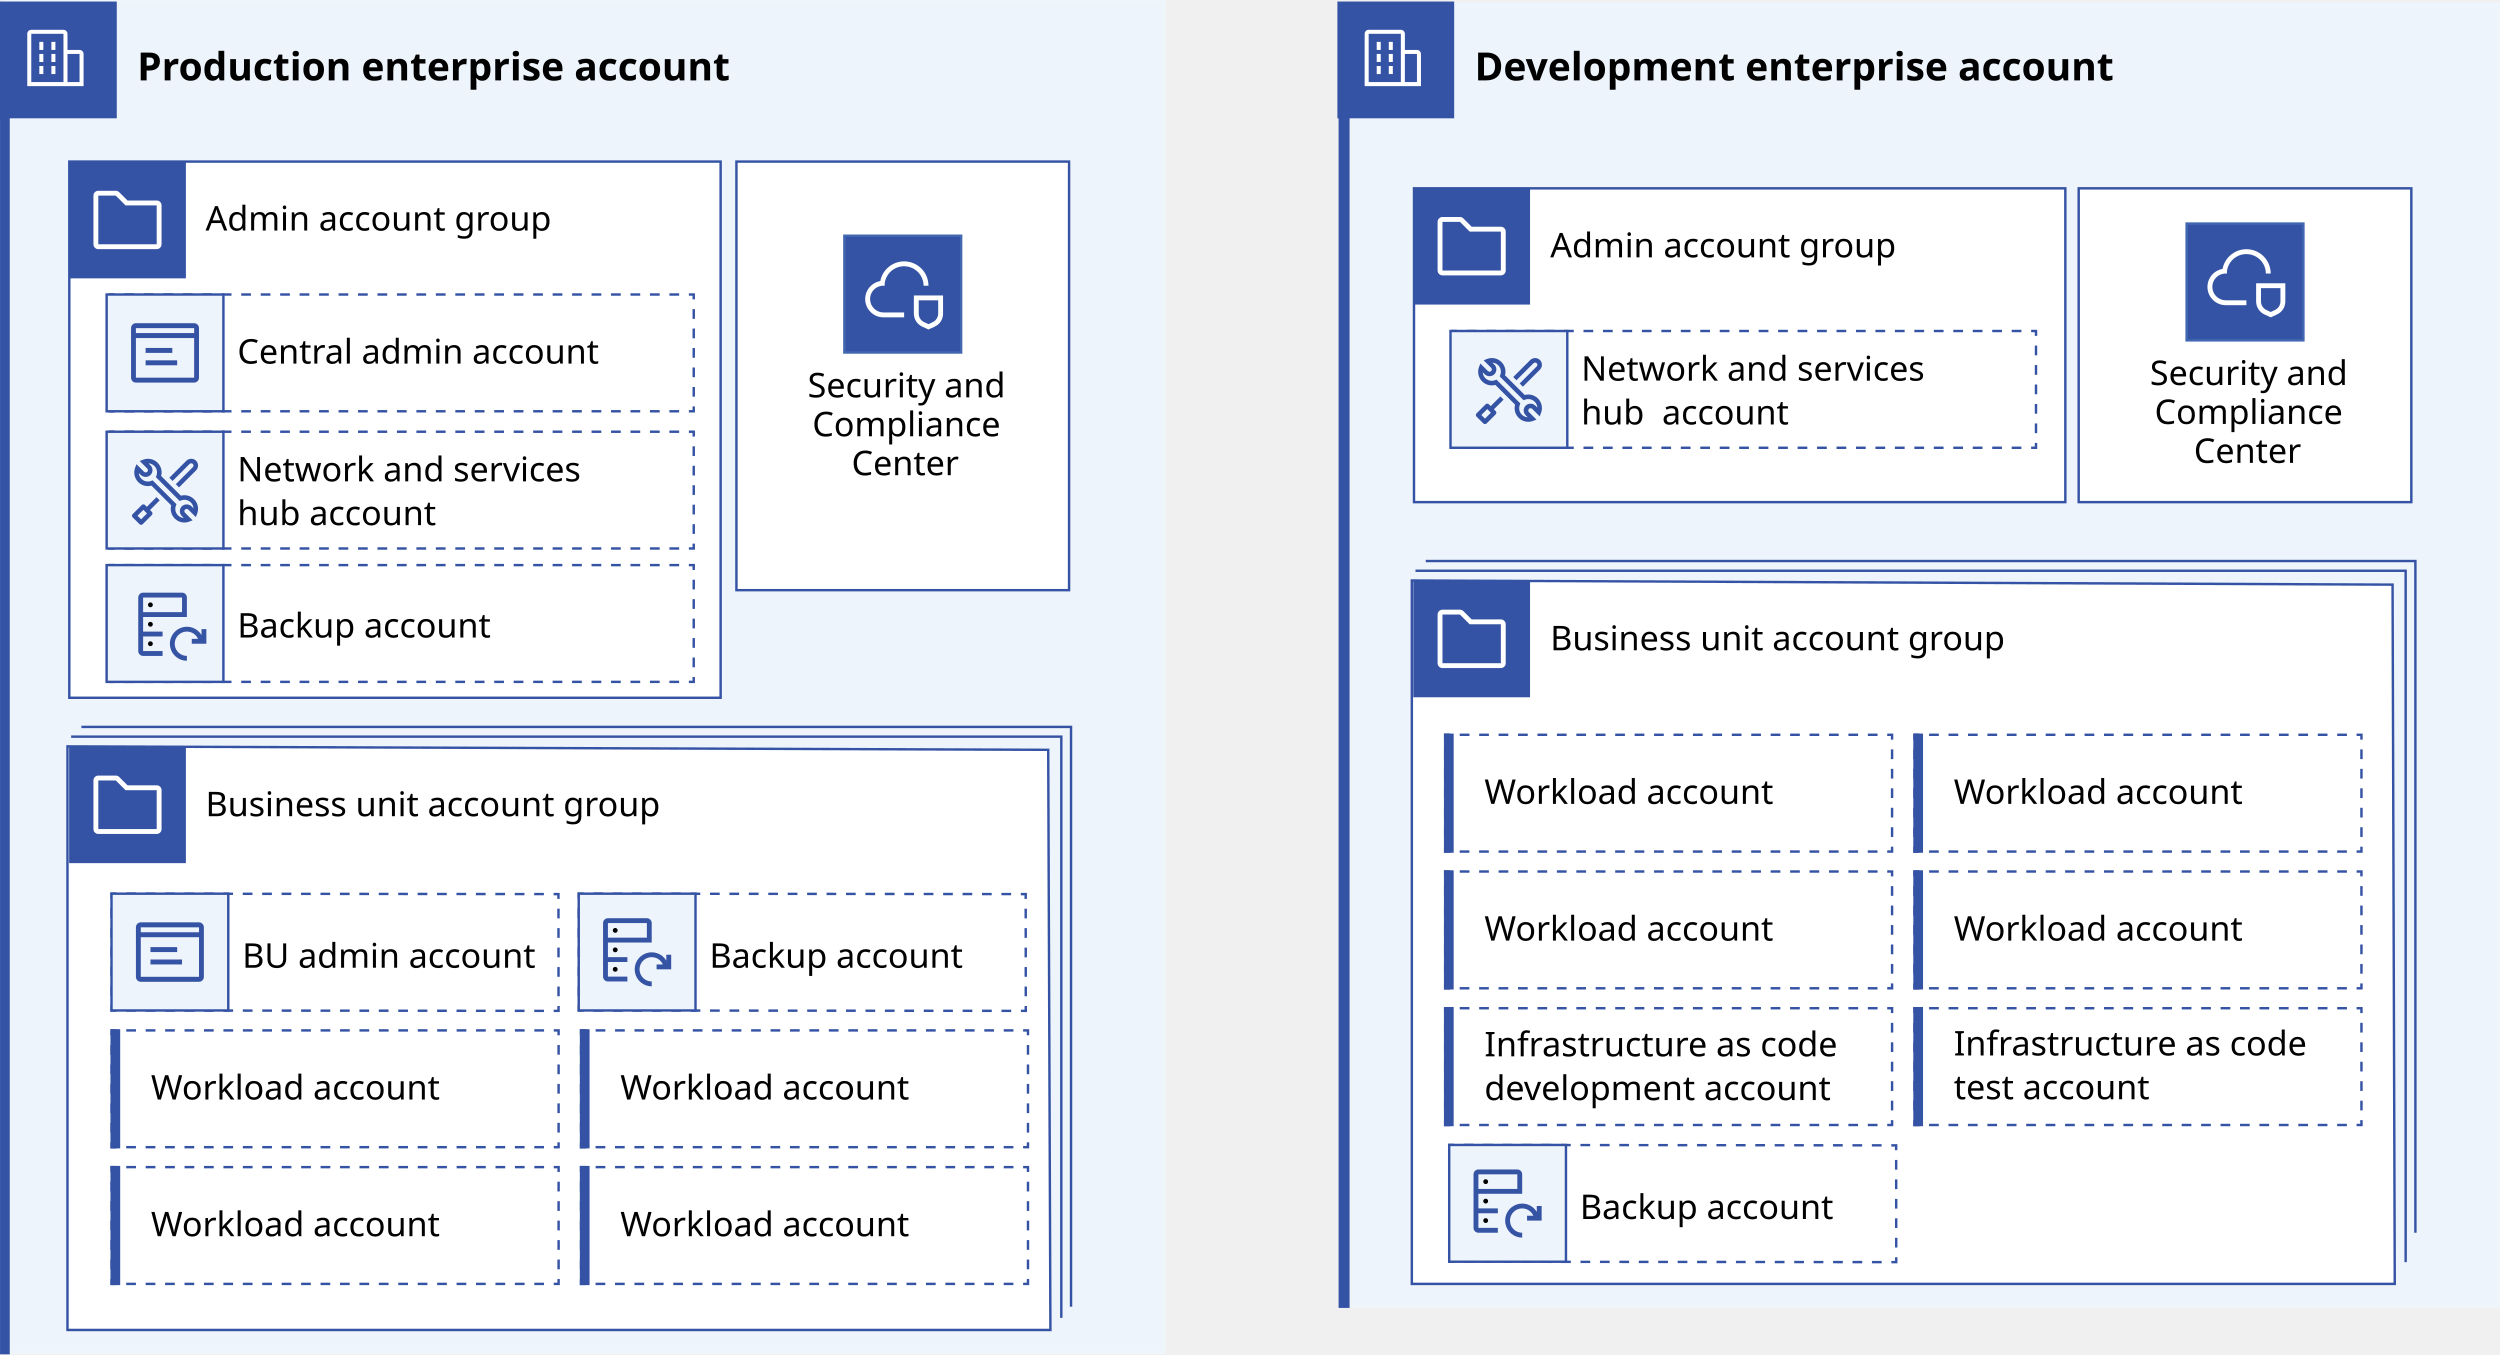
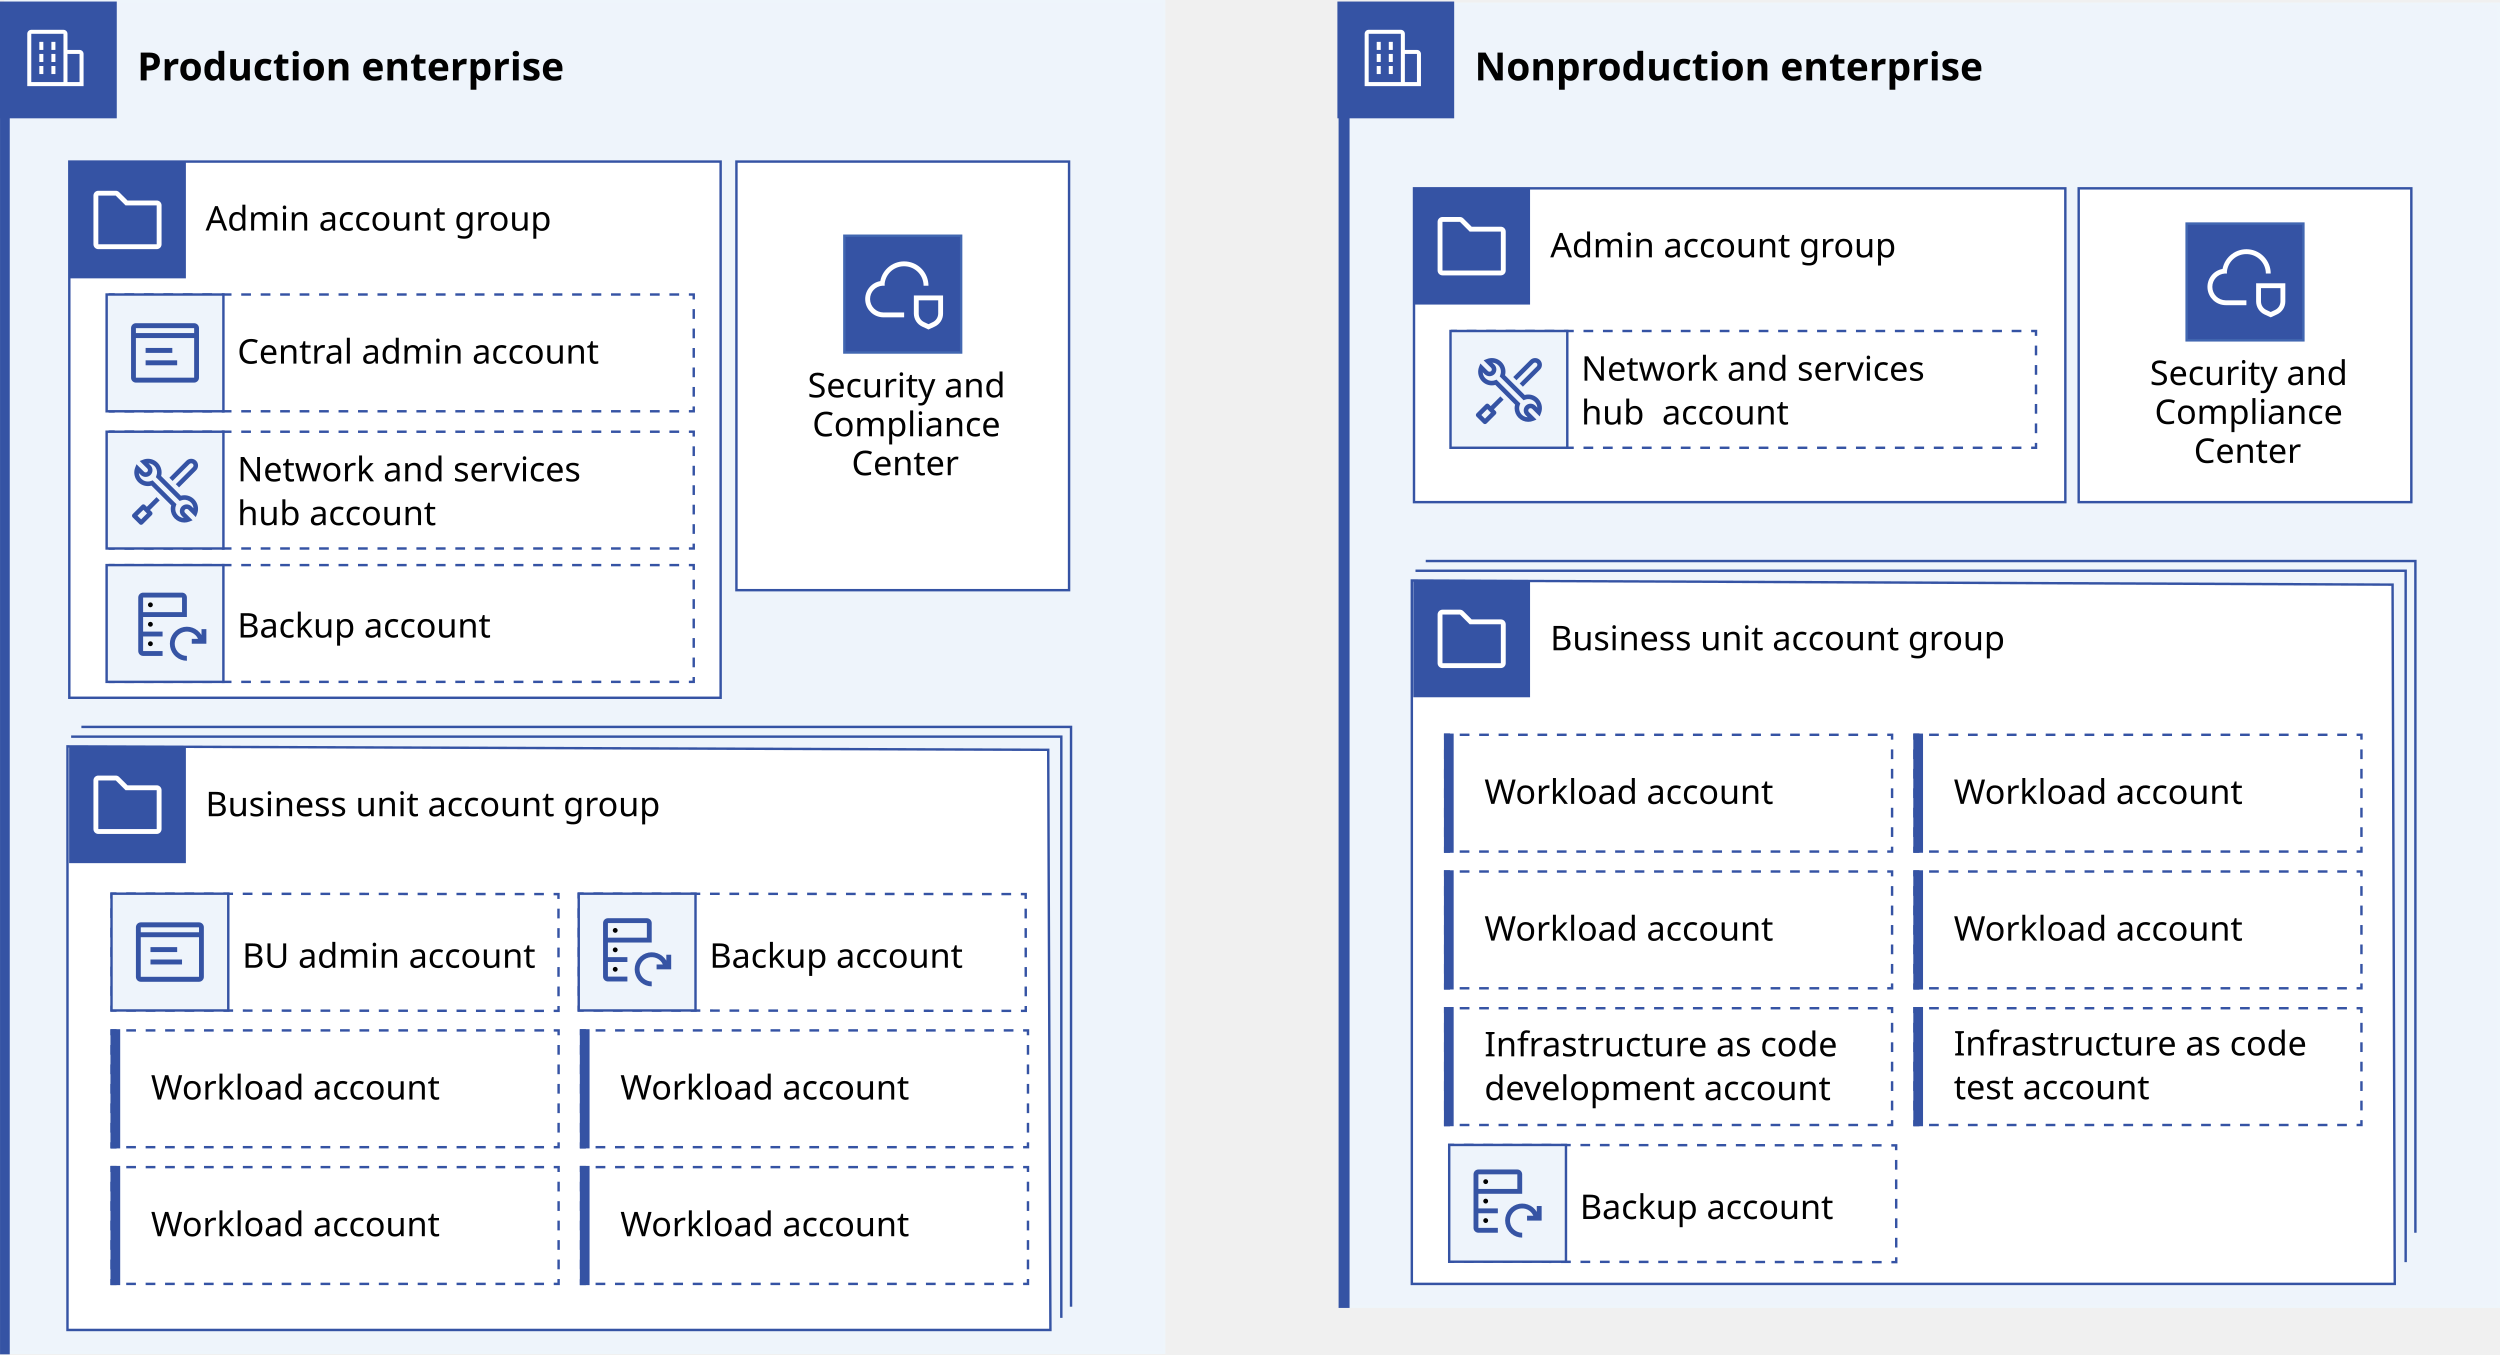
<svg xmlns="http://www.w3.org/2000/svg" width="1027.593" height="556.685" viewBox="0 0 1027.593 556.685">
  <defs>
    <style>.cls-1,.cls-12{fill:#eef4fb;}.cls-1{stroke:#eef5fb;}.cls-1,.cls-10,.cls-11,.cls-12,.cls-13,.cls-3,.cls-4,.cls-6,.cls-7,.cls-8,.cls-9{stroke-miterlimit:10;}.cls-11,.cls-13,.cls-2{fill:#3553a4;}.cls-3,.cls-5{fill:#fff;}.cls-10,.cls-11,.cls-12,.cls-3,.cls-4,.cls-6,.cls-7,.cls-8,.cls-9{stroke:#3553a4;}.cls-10,.cls-18,.cls-4,.cls-6,.cls-7,.cls-8,.cls-9{fill:none;}.cls-4{fill-rule:evenodd;}.cls-7{stroke-dasharray:3.993 3.993;}.cls-8{stroke-dasharray:4 4;}.cls-9{stroke-dasharray:3.994 3.994;}.cls-10{stroke-dasharray:4 4;}.cls-13{stroke:#4267b1;}.cls-14{font-size:16px;font-family:IBMPlexSans-SemiBold, IBM Plex Sans;font-weight:600;}.cls-14,.cls-15,.cls-16{fill:#010101;}.cls-15{font-size:14px;font-family:IBMPlexSans, IBM Plex Sans;}.cls-17{fill:#3654a4;}</style>
  </defs>
  <g id="Background">
    <rect class="cls-1" x="2.176" y="0.5" width="476.31" height="555.552" />
    <rect class="cls-2" y="0.632" width="48" height="48" />
    <polygon class="cls-3" points="27.737 306.788 430.856 308.201 431.759 546.668 27.737 546.668 27.737 306.788" />
    <polyline class="cls-4" points="29.237 302.788 436.237 302.788 436.237 541.697" />
    <polyline class="cls-4" points="33.453 298.788 440.237 298.788 440.237 537.107" />
    <polygon class="cls-5" points="45.87 367.336 229.55 367.506 229.584 415.506 45.904 415.336 45.87 367.336" />
    <polyline class="cls-6" points="45.871 369.336 45.87 367.336 47.87 367.338" />
    <line class="cls-7" x1="51.863" y1="367.342" x2="225.553" y2="367.502" />
    <polyline class="cls-6" points="227.55 367.504 229.55 367.506 229.551 369.506" />
    <line class="cls-8" x1="229.554" y1="373.506" x2="229.581" y2="411.506" />
    <polyline class="cls-6" points="229.582 413.506 229.584 415.506 227.584 415.504" />
    <line class="cls-7" x1="223.591" y1="415.5" x2="49.9" y2="415.34" />
    <polyline class="cls-6" points="47.904 415.338 45.904 415.336 45.902 413.336" />
    <line class="cls-8" x1="45.9" y1="409.337" x2="45.873" y2="371.337" />
    <rect class="cls-5" x="45.904" y="423.534" width="183.706" height="48" />
    <polyline class="cls-6" points="229.61 469.534 229.61 471.534 227.61 471.534" />
    <line class="cls-9" x1="223.616" y1="471.534" x2="49.901" y2="471.534" />
    <polyline class="cls-6" points="47.904 471.534 45.904 471.534 45.904 469.534" />
    <line class="cls-10" x1="45.904" y1="465.534" x2="45.904" y2="427.534" />
    <polyline class="cls-6" points="45.904 425.534 45.904 423.534 47.904 423.534" />
    <line class="cls-9" x1="51.897" y1="423.534" x2="225.613" y2="423.534" />
    <polyline class="cls-6" points="227.61 423.534 229.61 423.534 229.61 425.534" />
    <line class="cls-10" x1="229.61" y1="429.534" x2="229.61" y2="467.534" />
    <rect class="cls-5" x="45.904" y="479.731" width="183.706" height="48" />
    <polyline class="cls-6" points="229.61 525.731 229.61 527.731 227.61 527.731" />
    <line class="cls-9" x1="223.616" y1="527.731" x2="49.901" y2="527.731" />
    <polyline class="cls-6" points="47.904 527.731 45.904 527.731 45.904 525.731" />
    <line class="cls-10" x1="45.904" y1="521.731" x2="45.904" y2="483.731" />
    <polyline class="cls-6" points="45.904 481.731 45.904 479.731 47.904 479.731" />
    <line class="cls-9" x1="51.897" y1="479.731" x2="225.613" y2="479.731" />
    <polyline class="cls-6" points="227.61 479.731 229.61 479.731 229.61 481.731" />
    <line class="cls-10" x1="229.61" y1="485.731" x2="229.61" y2="523.731" />
    <rect class="cls-5" x="238.832" y="423.534" width="183.706" height="48" />
    <polyline class="cls-6" points="422.538 469.534 422.538 471.534 420.538 471.534" />
    <line class="cls-9" x1="416.544" y1="471.534" x2="242.828" y2="471.534" />
    <polyline class="cls-6" points="240.831 471.534 238.831 471.534 238.831 469.534" />
    <line class="cls-10" x1="238.832" y1="465.534" x2="238.832" y2="427.534" />
    <polyline class="cls-6" points="238.831 425.534 238.831 423.534 240.831 423.534" />
    <line class="cls-9" x1="244.825" y1="423.534" x2="418.541" y2="423.534" />
    <polyline class="cls-6" points="420.538 423.534 422.538 423.534 422.538 425.534" />
    <line class="cls-10" x1="422.538" y1="429.534" x2="422.538" y2="467.534" />
    <rect class="cls-5" x="238.832" y="479.731" width="183.706" height="48" />
    <polyline class="cls-6" points="422.538 525.731 422.538 527.731 420.538 527.731" />
    <line class="cls-9" x1="416.544" y1="527.731" x2="242.828" y2="527.731" />
    <polyline class="cls-6" points="240.831 527.731 238.831 527.731 238.831 525.731" />
    <line class="cls-10" x1="238.832" y1="521.731" x2="238.832" y2="483.731" />
    <polyline class="cls-6" points="238.831 481.731 238.831 479.731 240.831 479.731" />
    <line class="cls-9" x1="244.825" y1="479.731" x2="418.541" y2="479.731" />
    <polyline class="cls-6" points="420.538 479.731 422.538 479.731 422.538 481.731" />
    <line class="cls-10" x1="422.538" y1="485.731" x2="422.538" y2="523.731" />
    <rect class="cls-2" x="28.409" y="306.788" width="48" height="48" />
    <path class="cls-5" d="M326.307,334.349l3.42,3.41.58.59h12.83v16h-24v-20h7.17m0-2h-7.17a2,2,0,0,0-2,2v20a2,2,0,0,0,2,2h24a2,2,0,0,0,2-2v-16a2,2,0,0,0-2-2h-12l-3.41-3.41A1.999,1.999,0,0,0,326.307,332.349Z" transform="translate(-278.7282 -13.5612)" />
    <rect class="cls-5" x="16.163" y="17.212" width="1.653" height="3.307" />
    <rect class="cls-5" x="16.163" y="22.172" width="1.653" height="3.307" />
    <rect class="cls-5" x="21.123" y="17.212" width="1.653" height="3.307" />
    <rect class="cls-5" x="21.123" y="22.172" width="1.653" height="3.307" />
    <rect class="cls-5" x="16.163" y="27.132" width="1.653" height="3.307" />
    <rect class="cls-5" x="21.123" y="27.132" width="1.653" height="3.307" />
    <path class="cls-5" d="M313.078,35.733A1.653,1.653,0,0,0,311.425,34.08h-4.96V27.467a1.653,1.653,0,0,0-1.653-1.653H291.585a1.653,1.653,0,0,0-1.653,1.653V48.96h23.147Zm-21.494-8.267h13.227v19.84H291.585Zm14.88,19.84V35.733h4.96V47.307Z" transform="translate(-278.7282 -13.5612)" />
    <rect class="cls-11" x="45.904" y="423.534" width="3" height="48" />
    <rect class="cls-11" x="45.904" y="479.731" width="3" height="48" />
    <rect class="cls-11" x="238.832" y="423.534" width="3" height="48" />
    <rect class="cls-11" x="238.832" y="479.731" width="3" height="48" />
    <rect class="cls-3" x="28.487" y="66.413" width="267.72" height="220.399" />
    <rect class="cls-5" x="45.154" y="121.053" width="240" height="48" />
    <polyline class="cls-6" points="45.154 123.053 45.154 121.053 47.154 121.053" />
    <line class="cls-10" x1="51.154" y1="121.053" x2="281.154" y2="121.053" />
    <polyline class="cls-6" points="283.154 121.053 285.154 121.053 285.154 123.053" />
    <line class="cls-10" x1="285.154" y1="127.053" x2="285.154" y2="165.053" />
    <polyline class="cls-6" points="285.154 167.053 285.154 169.053 283.154 169.053" />
    <line class="cls-10" x1="279.154" y1="169.053" x2="49.154" y2="169.053" />
    <polyline class="cls-6" points="47.154 169.053 45.154 169.053 45.154 167.053" />
    <line class="cls-10" x1="45.154" y1="163.053" x2="45.154" y2="125.053" />
    <rect class="cls-5" x="45.154" y="177.451" width="240" height="48" />
    <polyline class="cls-6" points="45.154 179.45 45.154 177.45 47.154 177.45" />
    <line class="cls-10" x1="51.154" y1="177.451" x2="281.154" y2="177.451" />
    <polyline class="cls-6" points="283.154 177.45 285.154 177.45 285.154 179.45" />
    <line class="cls-10" x1="285.154" y1="183.451" x2="285.154" y2="221.451" />
    <polyline class="cls-6" points="285.154 223.45 285.154 225.45 283.154 225.45" />
    <line class="cls-10" x1="279.154" y1="225.451" x2="49.154" y2="225.451" />
    <polyline class="cls-6" points="47.154 225.45 45.154 225.45 45.154 223.45" />
    <line class="cls-10" x1="45.154" y1="219.451" x2="45.154" y2="181.451" />
    <rect class="cls-12" x="45.831" y="367.337" width="48" height="48" />
    <rect class="cls-12" x="43.831" y="121.053" width="48" height="48" />
    <rect class="cls-12" x="43.831" y="177.451" width="48" height="48" />
    <rect class="cls-3" x="302.699" y="66.413" width="136.727" height="176.168" />
    <rect class="cls-13" x="347.062" y="96.895" width="48" height="48" />
    <path id="_Path_" data-name="&lt;Path&gt;" class="cls-5" d="M664.359,137v5.5a3.934,3.934,0,0,1-2.3,3.5l-1.7.8-1.7-.8a3.825,3.825,0,0,1-2.3-3.5V137h8m2-2h-12v7.5a5.923,5.923,0,0,0,3.4,5.3l2.6,1.2,2.6-1.2a5.815,5.815,0,0,0,3.4-5.3V135Z" transform="translate(-278.7282 -13.5612)" />
    <path class="cls-5" d="M650.359,144h-8.5a7.507,7.507,0,0,1-1.3-14.9,9.99,9.99,0,0,1,19.8,1.9h-2a8.027,8.027,0,0,0-16-.9v.9h-.9a5.476,5.476,0,0,0-5.1,5.5,5.549,5.549,0,0,0,5.5,5.5h8.5Z" transform="translate(-278.7282 -13.5612)" />
    <path class="cls-2" d="M340.581,402.863h10.971v2.035h-10.971Zm0,5.089h12.966v2.035H340.581Z" transform="translate(-278.7282 -13.5612)" />
    <path class="cls-2" d="M360.528,392.685H336.591a2.015,2.015,0,0,0-1.995,2.035v20.356a2.015,2.015,0,0,0,1.995,2.036h23.937a2.015,2.015,0,0,0,1.995-2.036V394.72A2.015,2.015,0,0,0,360.528,392.685Zm0,2.035v2.036H336.591V394.72Zm-23.937,20.356V398.791h23.937v16.284Z" transform="translate(-278.7282 -13.5612)" />
    <path class="cls-2" d="M338.581,156.578h10.971v2.036h-10.971Zm0,5.089h12.966v2.036H338.581Z" transform="translate(-278.7282 -13.5612)" />
    <path class="cls-2" d="M358.528,146.401H334.591a2.015,2.015,0,0,0-1.995,2.036v20.356a2.015,2.015,0,0,0,1.995,2.036h23.937a2.015,2.015,0,0,0,1.995-2.036V148.436A2.015,2.015,0,0,0,358.528,146.401Zm0,2.036v2.036H334.591v-2.036Zm-23.937,20.356V152.507h23.937v16.285Z" transform="translate(-278.7282 -13.5612)" />
    <path class="cls-2" d="M340.393,223.2l3.986-3.986-1.324-1.324-3.986,3.986-.743-.742a.936.936,0,0,0-1.323-.001l-.001.001-3.745,3.745a.936.936,0,0,0-.001,1.323l.001.001,2.809,2.809a.936.936,0,0,0,1.323,0l.001,0,3.745-3.745a.936.936,0,0,0,.001-1.323l-.001-.001Zm-3.665,3.826-1.485-1.485,2.421-2.421,1.485,1.485Z" transform="translate(-278.7282 -13.5612)" />
    <path class="cls-2" d="M354.518,228.35a5.624,5.624,0,0,1-5.618-5.618,5.466,5.466,0,0,1,.198-1.448l-8.112-8.112a5.474,5.474,0,0,1-1.448.197,5.595,5.595,0,0,1-5.222-7.662l.522-1.331,3.102,3.102a.958.958,0,0,0,1.323,0,.935.935,0,0,0,.001-1.323l-.001-.001-3.102-3.103,1.333-.522a5.597,5.597,0,0,1,7.662,5.223,5.466,5.466,0,0,1-.198,1.448l8.112,8.112a5.486,5.486,0,0,1,1.448-.197,5.595,5.595,0,0,1,5.222,7.662l-.522,1.331-3.102-3.102a.958.958,0,0,0-1.323,0,.935.935,0,0,0-.002,1.323l.001.001,3.102,3.102-1.331.522A5.581,5.581,0,0,1,354.518,228.35Zm-13.05-17.344,9.795,9.795-.224.571a3.722,3.722,0,0,0,3.245,5.098l-.816-.816a2.808,2.808,0,0,1-.001-3.971l.001-.001a2.877,2.877,0,0,1,3.973.001l.815.815a3.723,3.723,0,0,0-5.099-3.245l-.571.223-9.794-9.794.224-.571a3.722,3.722,0,0,0-3.245-5.099l.815.816a2.808,2.808,0,0,1,.001,3.971l-.001.001a2.876,2.876,0,0,1-3.972-.001l-.815-.815a3.722,3.722,0,0,0,5.098,3.245Z" transform="translate(-278.7282 -13.5612)" />
    <path class="cls-2" d="M359.315,202.929a2.876,2.876,0,0,0-3.972,0l-7.004,7.004,1.324,1.324,7.004-7.004a.959.959,0,0,1,1.324,0,.938.938,0,0,1,0,1.324l-7.003,7.004,1.324,1.324,7.004-7.003A2.812,2.812,0,0,0,359.315,202.929Z" transform="translate(-278.7282 -13.5612)" />
    <rect class="cls-11" x="0.512" y="48.632" width="3" height="507.552" />
    <rect class="cls-1" x="550.783" y="1.554" width="476.31" height="535.554" />
    <rect class="cls-2" x="549.721" y="0.632" width="48" height="48" />
    <polygon class="cls-3" points="580.316 238.603 983.436 240.307 984.338 527.731 580.316 527.731 580.316 238.603" />
    <polyline class="cls-4" points="581.816 234.603 988.816 234.603 988.816 518.786" />
    <polyline class="cls-4" points="586.033 230.603 992.816 230.603 992.816 506.701" />
    <rect class="cls-5" x="594.01" y="302.025" width="183.706" height="48" />
    <polyline class="cls-6" points="777.716 348.025 777.716 350.025 775.716 350.025" />
    <line class="cls-9" x1="771.723" y1="350.025" x2="598.007" y2="350.025" />
    <polyline class="cls-6" points="596.01 350.025 594.01 350.025 594.01 348.025" />
    <line class="cls-10" x1="594.01" y1="344.025" x2="594.01" y2="306.025" />
    <polyline class="cls-6" points="594.01 304.025 594.01 302.025 596.01 302.025" />
    <line class="cls-9" x1="600.004" y1="302.025" x2="773.72" y2="302.025" />
    <polyline class="cls-6" points="775.716 302.025 777.716 302.025 777.716 304.025" />
    <line class="cls-10" x1="777.716" y1="308.025" x2="777.716" y2="346.025" />
    <rect class="cls-5" x="594.01" y="358.222" width="183.706" height="48" />
    <polyline class="cls-6" points="777.716 404.222 777.716 406.222 775.716 406.222" />
    <line class="cls-9" x1="771.723" y1="406.222" x2="598.007" y2="406.222" />
    <polyline class="cls-6" points="596.01 406.222 594.01 406.222 594.01 404.222" />
    <line class="cls-10" x1="594.01" y1="400.222" x2="594.01" y2="362.222" />
    <polyline class="cls-6" points="594.01 360.222 594.01 358.222 596.01 358.222" />
    <line class="cls-9" x1="600.004" y1="358.222" x2="773.72" y2="358.222" />
    <polyline class="cls-6" points="775.716 358.222 777.716 358.222 777.716 360.222" />
    <line class="cls-10" x1="777.716" y1="364.222" x2="777.716" y2="402.222" />
    <rect class="cls-5" x="786.938" y="302.025" width="183.706" height="48" />
    <polyline class="cls-6" points="970.644 348.025 970.644 350.025 968.644 350.025" />
    <line class="cls-9" x1="964.651" y1="350.025" x2="790.935" y2="350.025" />
    <polyline class="cls-6" points="788.938 350.025 786.938 350.025 786.938 348.025" />
    <line class="cls-10" x1="786.938" y1="344.025" x2="786.938" y2="306.025" />
    <polyline class="cls-6" points="786.938 304.025 786.938 302.025 788.938 302.025" />
    <line class="cls-9" x1="792.932" y1="302.025" x2="966.648" y2="302.025" />
    <polyline class="cls-6" points="968.644 302.025 970.644 302.025 970.644 304.025" />
    <line class="cls-10" x1="970.644" y1="308.025" x2="970.644" y2="346.025" />
    <rect class="cls-5" x="786.938" y="358.222" width="183.706" height="48" />
    <polyline class="cls-6" points="970.644 404.222 970.644 406.222 968.644 406.222" />
    <line class="cls-9" x1="964.651" y1="406.222" x2="790.935" y2="406.222" />
    <polyline class="cls-6" points="788.938 406.222 786.938 406.222 786.938 404.222" />
    <line class="cls-10" x1="786.938" y1="400.222" x2="786.938" y2="362.222" />
    <polyline class="cls-6" points="786.938 360.222 786.938 358.222 788.938 358.222" />
    <line class="cls-9" x1="792.932" y1="358.222" x2="966.648" y2="358.222" />
    <polyline class="cls-6" points="968.644 358.222 970.644 358.222 970.644 360.222" />
    <line class="cls-10" x1="970.644" y1="364.222" x2="970.644" y2="402.222" />
    <rect class="cls-2" x="580.91" y="238.603" width="48" height="48" />
    <path class="cls-5" d="M878.808,266.164l3.42,3.41.58.59h12.83v16h-24v-20h7.17m0-2h-7.17a2,2,0,0,0-2,2v20a2,2,0,0,0,2,2h24a2,2,0,0,0,2-2v-16a2,2,0,0,0-2-2h-12l-3.41-3.41A2,2,0,0,0,878.808,264.164Z" transform="translate(-278.7282 -13.5612)" />
    <rect class="cls-5" x="565.885" y="17.212" width="1.653" height="3.307" />
    <rect class="cls-5" x="565.885" y="22.172" width="1.653" height="3.307" />
    <rect class="cls-5" x="570.845" y="17.212" width="1.653" height="3.307" />
    <rect class="cls-5" x="570.845" y="22.172" width="1.653" height="3.307" />
    <rect class="cls-5" x="565.885" y="27.132" width="1.653" height="3.307" />
    <rect class="cls-5" x="570.845" y="27.132" width="1.653" height="3.307" />
    <path class="cls-5" d="M862.8,35.733a1.653,1.653,0,0,0-1.653-1.653h-4.96V27.467a1.653,1.653,0,0,0-1.653-1.653H841.306a1.653,1.653,0,0,0-1.653,1.653V48.96H862.8ZM841.306,27.467h13.227v19.84H841.306Zm14.88,19.84V35.733h4.96V47.307Z" transform="translate(-278.7282 -13.5612)" />
    <rect class="cls-11" x="594.01" y="302.025" width="3" height="48" />
    <rect class="cls-11" x="594.01" y="358.222" width="3" height="48" />
    <rect class="cls-11" x="786.938" y="302.025" width="3" height="48" />
    <rect class="cls-11" x="786.938" y="358.222" width="3" height="48" />
    <rect class="cls-3" x="581.208" y="77.413" width="267.72" height="128.983" />
    <rect class="cls-5" x="596.875" y="136.053" width="240" height="48" />
    <polyline class="cls-6" points="596.875 138.053 596.875 136.053 598.875 136.053" />
    <line class="cls-10" x1="602.875" y1="136.053" x2="832.875" y2="136.053" />
    <polyline class="cls-6" points="834.875 136.053 836.875 136.053 836.875 138.053" />
    <line class="cls-10" x1="836.875" y1="142.053" x2="836.875" y2="180.053" />
    <polyline class="cls-6" points="836.875 182.053 836.875 184.053 834.875 184.053" />
    <line class="cls-10" x1="830.875" y1="184.053" x2="600.875" y2="184.053" />
    <polyline class="cls-6" points="598.875 184.053 596.875 184.053 596.875 182.053" />
    <line class="cls-10" x1="596.875" y1="178.053" x2="596.875" y2="140.053" />
    <rect class="cls-12" x="596.214" y="136.053" width="48" height="48" />
    <rect class="cls-3" x="854.42" y="77.413" width="136.727" height="128.983" />
    <rect class="cls-13" x="898.784" y="91.895" width="48" height="48" />
    <path id="_Path_2" data-name="&lt;Path&gt;" class="cls-5" d="M1216.08,132v5.5a3.934,3.934,0,0,1-2.3,3.5l-1.7.8-1.7-.8a3.825,3.825,0,0,1-2.3-3.5V132h8m2-2h-12v7.5a5.923,5.923,0,0,0,3.4,5.3l2.6,1.2,2.6-1.2a5.815,5.815,0,0,0,3.4-5.3V130Z" transform="translate(-278.7282 -13.5612)" />
    <path class="cls-5" d="M1202.08,139h-8.5a7.507,7.507,0,0,1-1.3-14.9,9.99,9.99,0,0,1,19.8,1.9h-2a8.027,8.027,0,0,0-16-.9v.9h-.9a5.476,5.476,0,0,0-5.1,5.5,5.549,5.549,0,0,0,5.5,5.5h8.5Z" transform="translate(-278.7282 -13.5612)" />
    <path class="cls-2" d="M892.776,181.802l3.986-3.986-1.324-1.324-3.986,3.986-.743-.742a.936.936,0,0,0-1.323-.001l-.001.001-3.745,3.745a.936.936,0,0,0-.001,1.323l.001.001,2.809,2.809a.936.936,0,0,0,1.323,0l0,0,3.745-3.745a.936.936,0,0,0,.001-1.323l-.001,0Zm-3.665,3.826-1.485-1.485,2.421-2.421,1.485,1.485Z" transform="translate(-278.7282 -13.5612)" />
    <path class="cls-2" d="M906.901,186.952a5.624,5.624,0,0,1-5.618-5.618,5.466,5.466,0,0,1,.198-1.448l-8.112-8.112a5.478,5.478,0,0,1-1.448.197,5.595,5.595,0,0,1-5.222-7.662l.522-1.331,3.102,3.102a.958.958,0,0,0,1.323,0,.935.935,0,0,0,.001-1.323l-.001-.001-3.102-3.103,1.333-.522a5.596,5.596,0,0,1,7.662,5.223,5.466,5.466,0,0,1-.198,1.448l8.112,8.112a5.478,5.478,0,0,1,1.448-.197,5.595,5.595,0,0,1,5.222,7.662l-.522,1.331-3.102-3.102a.958.958,0,0,0-1.323,0,.935.935,0,0,0-.002,1.323l.001.001,3.102,3.102-1.331.522A5.578,5.578,0,0,1,906.901,186.952Zm-13.05-17.344,9.795,9.795-.224.571a3.722,3.722,0,0,0,3.245,5.098l-.816-.816a2.808,2.808,0,0,1-.001-3.971l.001-.001a2.876,2.876,0,0,1,3.972,0l.815.815a3.723,3.723,0,0,0-5.099-3.245l-.57.223-9.794-9.794.224-.571a3.722,3.722,0,0,0-3.245-5.099l.815.816a2.808,2.808,0,0,1,.001,3.971l-.001.001a2.877,2.877,0,0,1-3.973,0l-.815-.815a3.722,3.722,0,0,0,5.098,3.245Z" transform="translate(-278.7282 -13.5612)" />
    <path class="cls-2" d="M911.697,161.531a2.876,2.876,0,0,0-3.972,0l-7.004,7.004,1.324,1.324,7.003-7.003a.959.959,0,0,1,1.324,0,.938.938,0,0,1,0,1.324l-7.004,7.004,1.324,1.324,7.004-7.003A2.812,2.812,0,0,0,911.697,161.531Z" transform="translate(-278.7282 -13.5612)" />
    <rect class="cls-11" x="550.711" y="48.632" width="3.512" height="488.475" />
    <rect class="cls-5" x="594.01" y="414.419" width="183.706" height="48" />
    <polyline class="cls-6" points="777.716 460.419 777.716 462.419 775.716 462.419" />
    <line class="cls-9" x1="771.723" y1="462.419" x2="598.007" y2="462.419" />
    <polyline class="cls-6" points="596.01 462.419 594.01 462.419 594.01 460.419" />
    <line class="cls-10" x1="594.01" y1="456.419" x2="594.01" y2="418.419" />
    <polyline class="cls-6" points="594.01 416.419 594.01 414.419 596.01 414.419" />
    <line class="cls-9" x1="600.004" y1="414.419" x2="773.72" y2="414.419" />
    <polyline class="cls-6" points="775.716 414.419 777.716 414.419 777.716 416.419" />
    <line class="cls-10" x1="777.716" y1="420.419" x2="777.716" y2="458.419" />
    <rect class="cls-5" x="786.938" y="414.419" width="183.706" height="48" />
    <polyline class="cls-6" points="970.644 460.419 970.644 462.419 968.644 462.419" />
    <line class="cls-9" x1="964.651" y1="462.419" x2="790.935" y2="462.419" />
    <polyline class="cls-6" points="788.938 462.419 786.938 462.419 786.938 460.419" />
    <line class="cls-10" x1="786.938" y1="456.419" x2="786.938" y2="418.419" />
    <polyline class="cls-6" points="786.938 416.419 786.938 414.419 788.938 414.419" />
    <line class="cls-9" x1="792.932" y1="414.419" x2="966.648" y2="414.419" />
    <polyline class="cls-6" points="968.644 414.419 970.644 414.419 970.644 416.419" />
    <line class="cls-10" x1="970.644" y1="420.419" x2="970.644" y2="458.419" />
    <rect class="cls-11" x="594.01" y="414.419" width="3" height="48" />
    <rect class="cls-11" x="786.938" y="414.419" width="3" height="48" />
    <rect class="cls-2" x="28.409" y="66.413" width="48" height="48" />
    <path class="cls-5" d="M326.307,93.974l3.42,3.41.58.59h12.83v16h-24v-20h7.17m0-2h-7.17a2,2,0,0,0-2,2v20a2,2,0,0,0,2,2h24a2,2,0,0,0,2-2v-16a2,2,0,0,0-2-2h-12l-3.41-3.41A2,2,0,0,0,326.307,91.974Z" transform="translate(-278.7282 -13.5612)" />
    <rect class="cls-2" x="580.91" y="77.189" width="48" height="48" />
    <path class="cls-5" d="M878.808,104.75l3.42,3.41.58.59h12.83v16h-24v-20h7.17m0-2h-7.17a2,2,0,0,0-2,2v20a2,2,0,0,0,2,2h24a2,2,0,0,0,2-2v-16a2,2,0,0,0-2-2h-12l-3.41-3.41A2,2,0,0,0,878.808,102.75Z" transform="translate(-278.7282 -13.5612)" />
  </g>
  <g id="Text">
-     <text class="cls-14" transform="translate(56.4036 33.0447)">Production enterprise account</text>
+     <text class="cls-14" transform="translate(56.4036 33.0447)">Production enterprise</text>
    <text class="cls-15" transform="translate(84.4866 335.49)">Business unit account group</text>
    <text class="cls-15" transform="translate(99.5711 397.7786)">BU admin account</text>
    <text class="cls-15" transform="translate(62.0384 451.9402)">Workload account</text>
    <text class="cls-15" transform="translate(62.0384 508.1375)">Workload account</text>
    <text class="cls-15" transform="translate(254.9661 451.9402)">Workload account</text>
    <text class="cls-15" transform="translate(254.9661 508.1375)">Workload account</text>
    <text class="cls-15" transform="translate(84.4871 94.7718)">Admin account group</text>
    <text class="cls-15" transform="translate(97.5711 149.4588)">Central admin account</text>
    <text class="cls-15" transform="translate(97.5716 197.8567)">Network and services <tspan x="0" y="18">hub account</tspan>
    </text>
    <text class="cls-15" transform="translate(331.9607 163.325)">Security and <tspan x="1.932" y="16">Compliance </tspan>
      <tspan x="18.067" y="32">Center</tspan>
    </text>
-     <text class="cls-14" transform="translate(606.1248 33.0447)">Development enterprise account</text>
+     <text class="cls-14" transform="translate(606.1248 33.0447)">Nonproduction enterprise</text>
    <text class="cls-15" transform="translate(637.2083 267.2762)">Business unit account group</text>
    <text class="cls-15" transform="translate(610.1448 330.4314)">Workload account</text>
    <text class="cls-15" transform="translate(610.1448 386.6282)">Workload account</text>
    <text class="cls-15" transform="translate(803.0725 330.4314)">Workload account</text>
    <text class="cls-15" transform="translate(803.0725 386.6282)">Workload account</text>
    <text class="cls-15" transform="translate(637.2083 105.7718)">Admin account group</text>
    <text class="cls-15" transform="translate(649.9544 156.4588)">Network and services <tspan x="0" y="18" xml:space="preserve">hub  account</tspan>
    </text>
    <text class="cls-15" transform="translate(883.6824 158.2605)">Security and <tspan x="1.932" y="16">Compliance </tspan>
      <tspan x="18.067" y="32">Center</tspan>
    </text>
    <text class="cls-15" transform="translate(610.1448 434.1812)">Infrastructure as code <tspan x="0" y="18">development account</tspan>
    </text>
    <text class="cls-15" transform="translate(803.0735 433.8255)">
      <tspan xml:space="preserve">Infrastructure as code  </tspan>
      <tspan x="0" y="18">test account</tspan>
    </text>
    <rect class="cls-5" x="45.148" y="232.276" width="240" height="48" />
    <polyline class="cls-6" points="45.148 234.276 45.148 232.276 47.148 232.276" />
    <line class="cls-10" x1="51.148" y1="232.276" x2="281.148" y2="232.276" />
    <polyline class="cls-6" points="283.148 232.276 285.148 232.276 285.148 234.276" />
    <line class="cls-10" x1="285.148" y1="238.276" x2="285.148" y2="276.276" />
    <polyline class="cls-6" points="285.148 278.276 285.148 280.276 283.148 280.276" />
    <line class="cls-10" x1="279.148" y1="280.276" x2="49.148" y2="280.276" />
    <polyline class="cls-6" points="47.148 280.276 45.148 280.276 45.148 278.276" />
    <line class="cls-10" x1="45.148" y1="274.276" x2="45.148" y2="236.276" />
    <rect class="cls-12" x="43.825" y="232.276" width="48" height="48" />
    <text class="cls-15" transform="translate(97.5657 262.0408)">Backup account</text>
    <g id="data-backup">
      <circle class="cls-16" cx="61.823" cy="248.603" r="1" />
      <circle class="cls-16" cx="61.823" cy="256.603" r="1" />
      <circle class="cls-16" cx="61.823" cy="264.603" r="1" />
      <path class="cls-17" d="M345.552,281.164h-8v-6h8v-2h-8v-6h18v-8a2,2,0,0,0-2-2h-16a2,2,0,0,0-2,2v22a2,2,0,0,0,2,2h8Zm-8-22h16v6h-16Z" transform="translate(-278.7282 -13.5612)" />
      <path class="cls-17" d="M361.552,272.164v2.413a6.996,6.996,0,1,0-6,10.587v-2a5,5,0,1,1,4.576-7h-2.576v2h6v-6Z" transform="translate(-278.7282 -13.5612)" />
      <rect id="_Transparent_Rectangle_" data-name=" Transparent Rectangle " class="cls-18" x="54.823" y="241.603" width="32" height="32" />
    </g>
    <polygon class="cls-5" points="237.919 367.336 421.599 367.506 421.633 415.506 237.953 415.336 237.919 367.336" />
    <polyline class="cls-6" points="237.92 369.336 237.919 367.336 239.919 367.338" />
    <line class="cls-7" x1="243.912" y1="367.342" x2="417.602" y2="367.502" />
    <polyline class="cls-6" points="419.599 367.504 421.599 367.506 421.6 369.506" />
    <line class="cls-8" x1="421.603" y1="373.506" x2="421.63" y2="411.506" />
    <polyline class="cls-6" points="421.631 413.506 421.633 415.506 419.633 415.504" />
    <line class="cls-7" x1="415.64" y1="415.5" x2="241.949" y2="415.34" />
    <polyline class="cls-6" points="239.953 415.338 237.953 415.336 237.951 413.336" />
    <line class="cls-8" x1="237.948" y1="409.337" x2="237.922" y2="371.337" />
    <rect class="cls-12" x="237.88" y="367.337" width="48" height="48" />
    <text class="cls-15" transform="translate(291.6202 397.7786)">Backup account</text>
    <g id="data-backup-2" data-name="data-backup">
      <circle class="cls-16" cx="252.88" cy="382.421" r="1" />
      <circle class="cls-16" cx="252.88" cy="390.421" r="1" />
      <circle class="cls-16" cx="252.88" cy="398.421" r="1" />
      <path class="cls-17" d="M536.609,414.983h-8v-6h8v-2h-8v-6h18v-8a2,2,0,0,0-2-2h-16a2,2,0,0,0-2,2v22a2,2,0,0,0,2,2h8Zm-8-22h16v6h-16Z" transform="translate(-278.7282 -13.5612)" />
      <path class="cls-17" d="M552.609,405.983v2.413a6.996,6.996,0,1,0-6,10.587v-2a5,5,0,1,1,4.576-7h-2.576v2h6v-6Z" transform="translate(-278.7282 -13.5612)" />
      <rect id="_Transparent_Rectangle_2" data-name=" Transparent Rectangle " class="cls-18" x="245.88" y="375.421" width="32" height="32" />
    </g>
    <polygon class="cls-5" points="595.711 470.616 779.391 470.786 779.425 518.786 595.745 518.616 595.711 470.616" />
    <polyline class="cls-6" points="595.713 472.616 595.711 470.616 597.711 470.618" />
    <line class="cls-7" x1="601.704" y1="470.622" x2="775.395" y2="470.782" />
    <polyline class="cls-6" points="777.391 470.784 779.391 470.786 779.393 472.786" />
    <line class="cls-8" x1="779.395" y1="476.786" x2="779.422" y2="514.786" />
    <polyline class="cls-6" points="779.424 516.786 779.425 518.786 777.425 518.784" />
    <line class="cls-7" x1="773.432" y1="518.78" x2="599.741" y2="518.62" />
    <polyline class="cls-6" points="597.745 518.618 595.745 518.616 595.744 516.616" />
    <line class="cls-8" x1="595.741" y1="512.616" x2="595.714" y2="474.616" />
    <rect class="cls-12" x="595.673" y="470.617" width="48" height="48" />
    <text class="cls-15" transform="translate(649.4124 501.0586)">Backup account</text>
    <g id="data-backup-3" data-name="data-backup">
      <circle class="cls-16" cx="610.673" cy="485.701" r="1" />
      <circle class="cls-16" cx="610.673" cy="493.701" r="1" />
      <circle class="cls-16" cx="610.673" cy="501.701" r="1" />
      <path class="cls-17" d="M894.401,518.263h-8v-6h8v-2h-8v-6h18v-8a2,2,0,0,0-2-2h-16a2,2,0,0,0-2,2v22a2,2,0,0,0,2,2h8Zm-8-22h16v6h-16Z" transform="translate(-278.7282 -13.5612)" />
      <path class="cls-17" d="M910.401,509.262v2.413a6.996,6.996,0,1,0-6,10.587v-2a5,5,0,1,1,4.576-7h-2.576v2h6v-6Z" transform="translate(-278.7282 -13.5612)" />
      <rect id="_Transparent_Rectangle_3" data-name=" Transparent Rectangle " class="cls-18" x="603.673" y="478.701" width="32" height="32" />
    </g>
  </g>
</svg>
